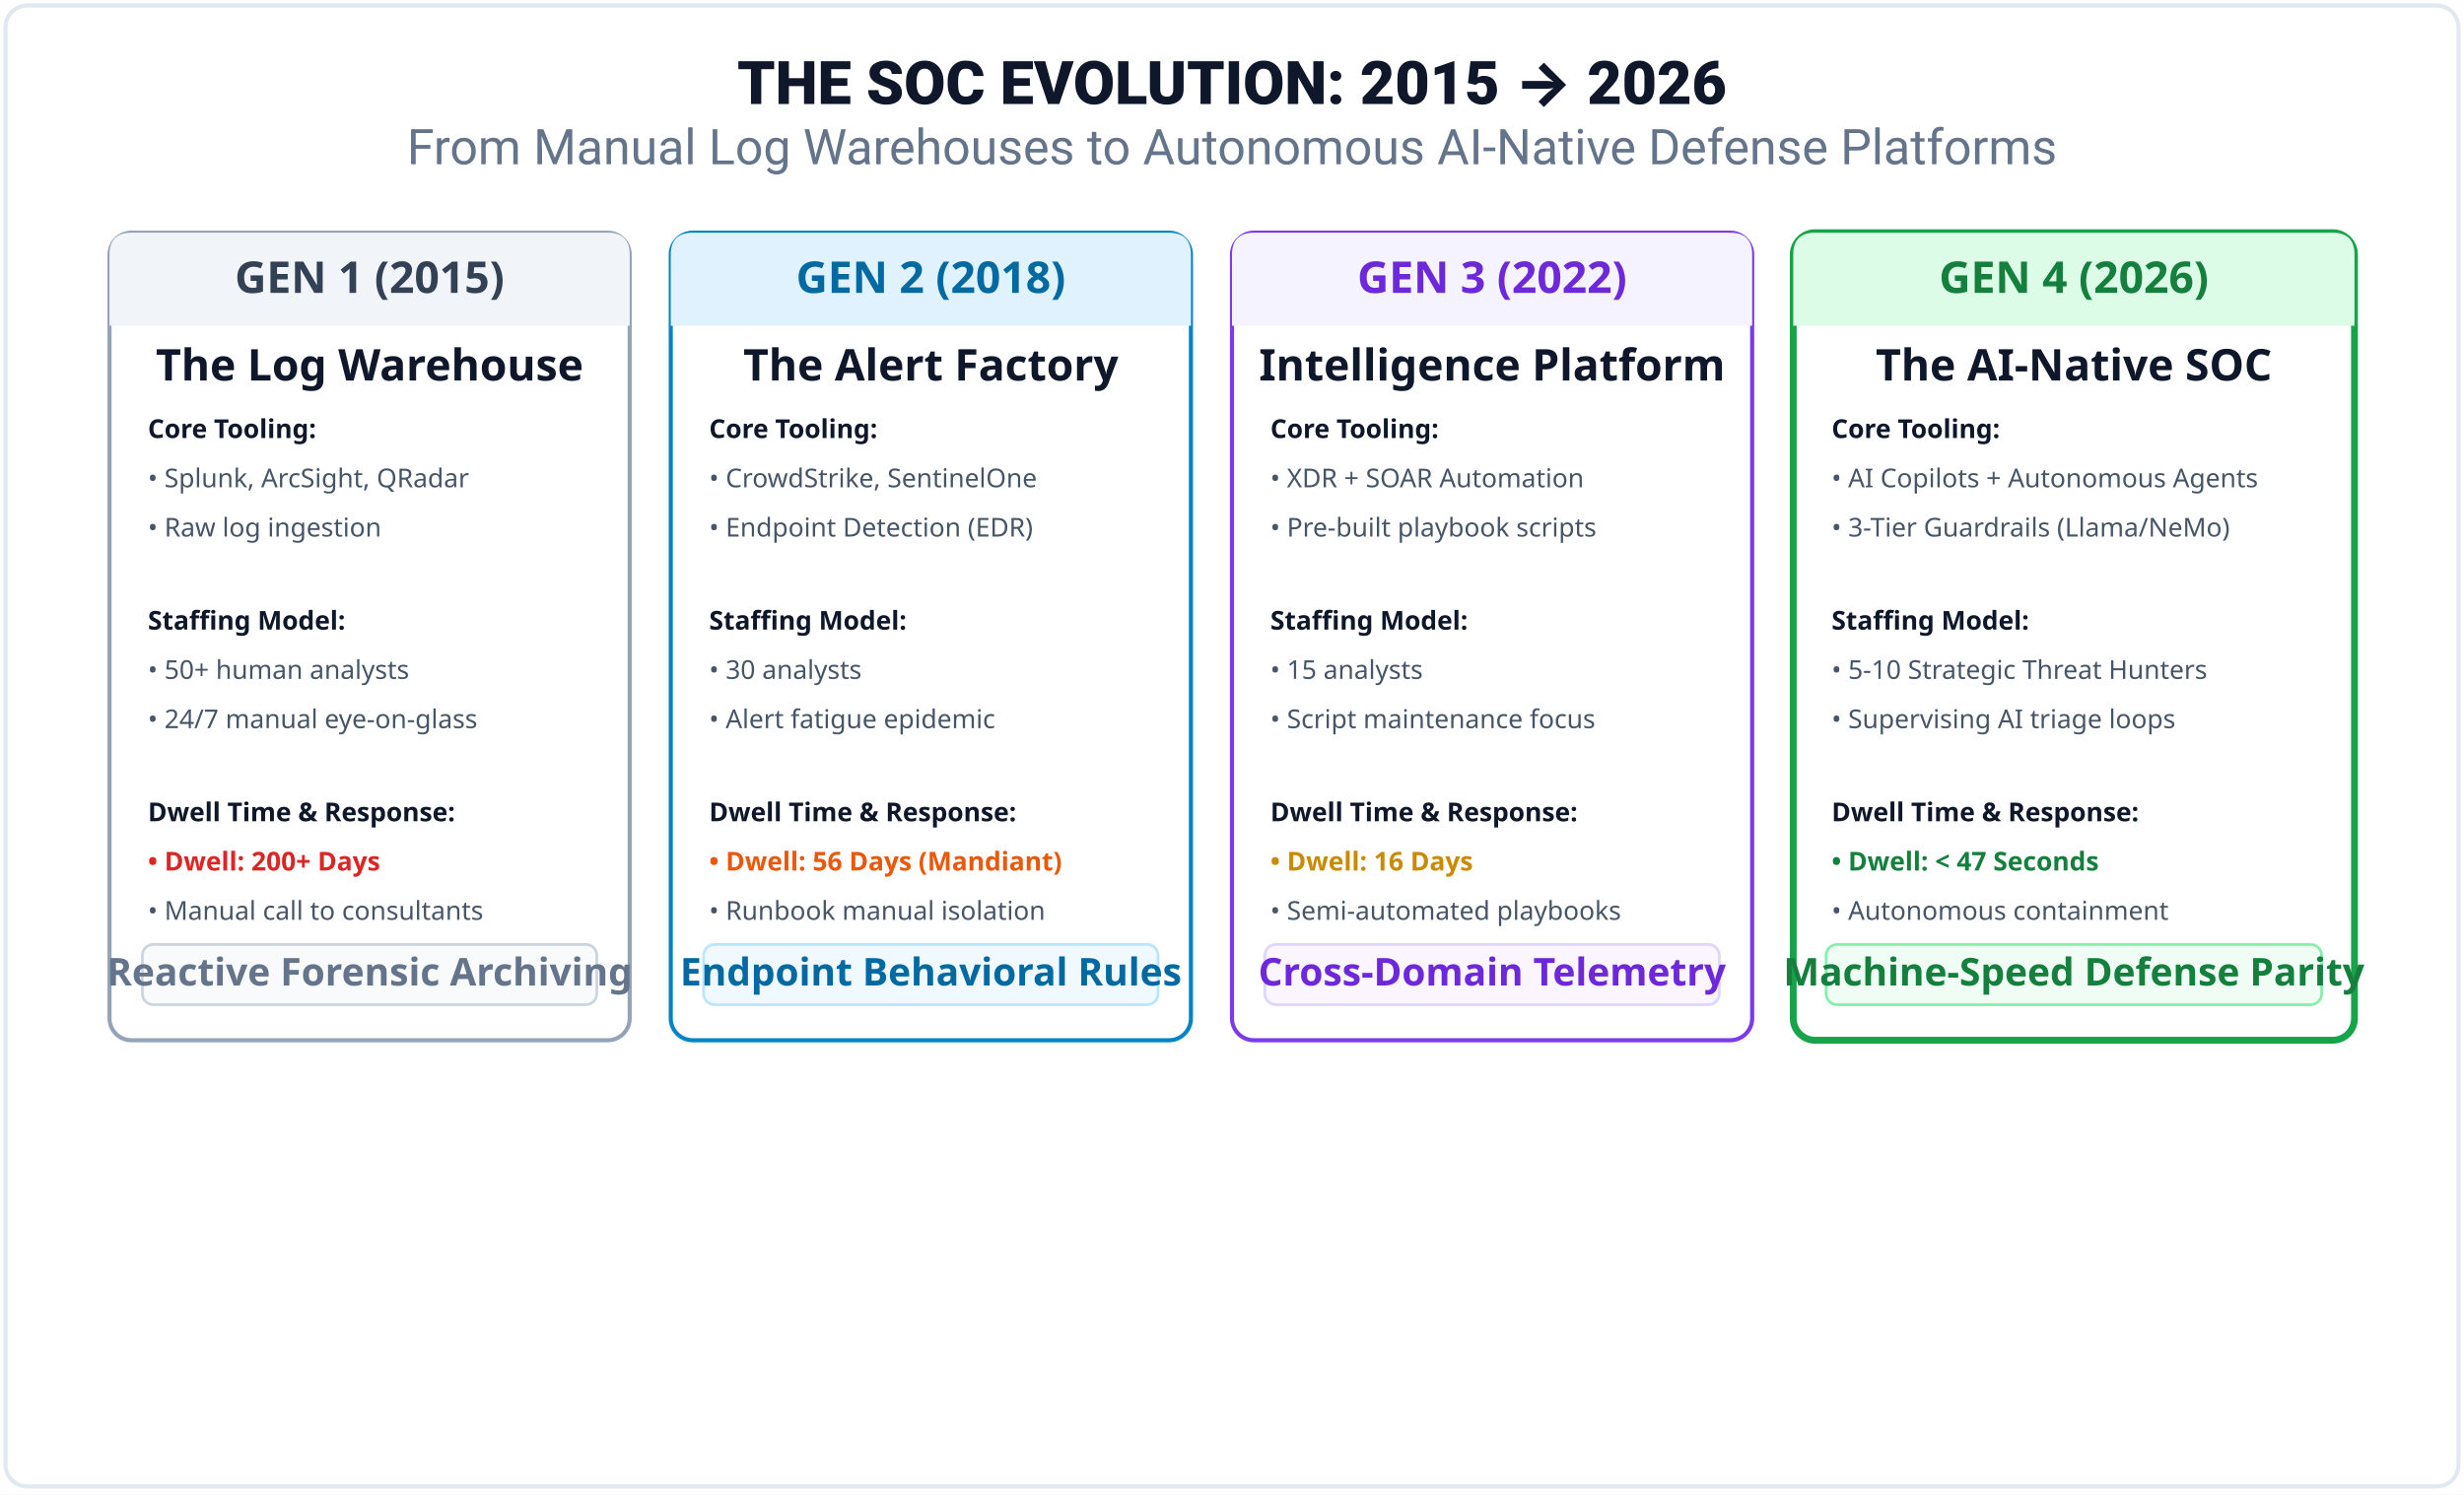
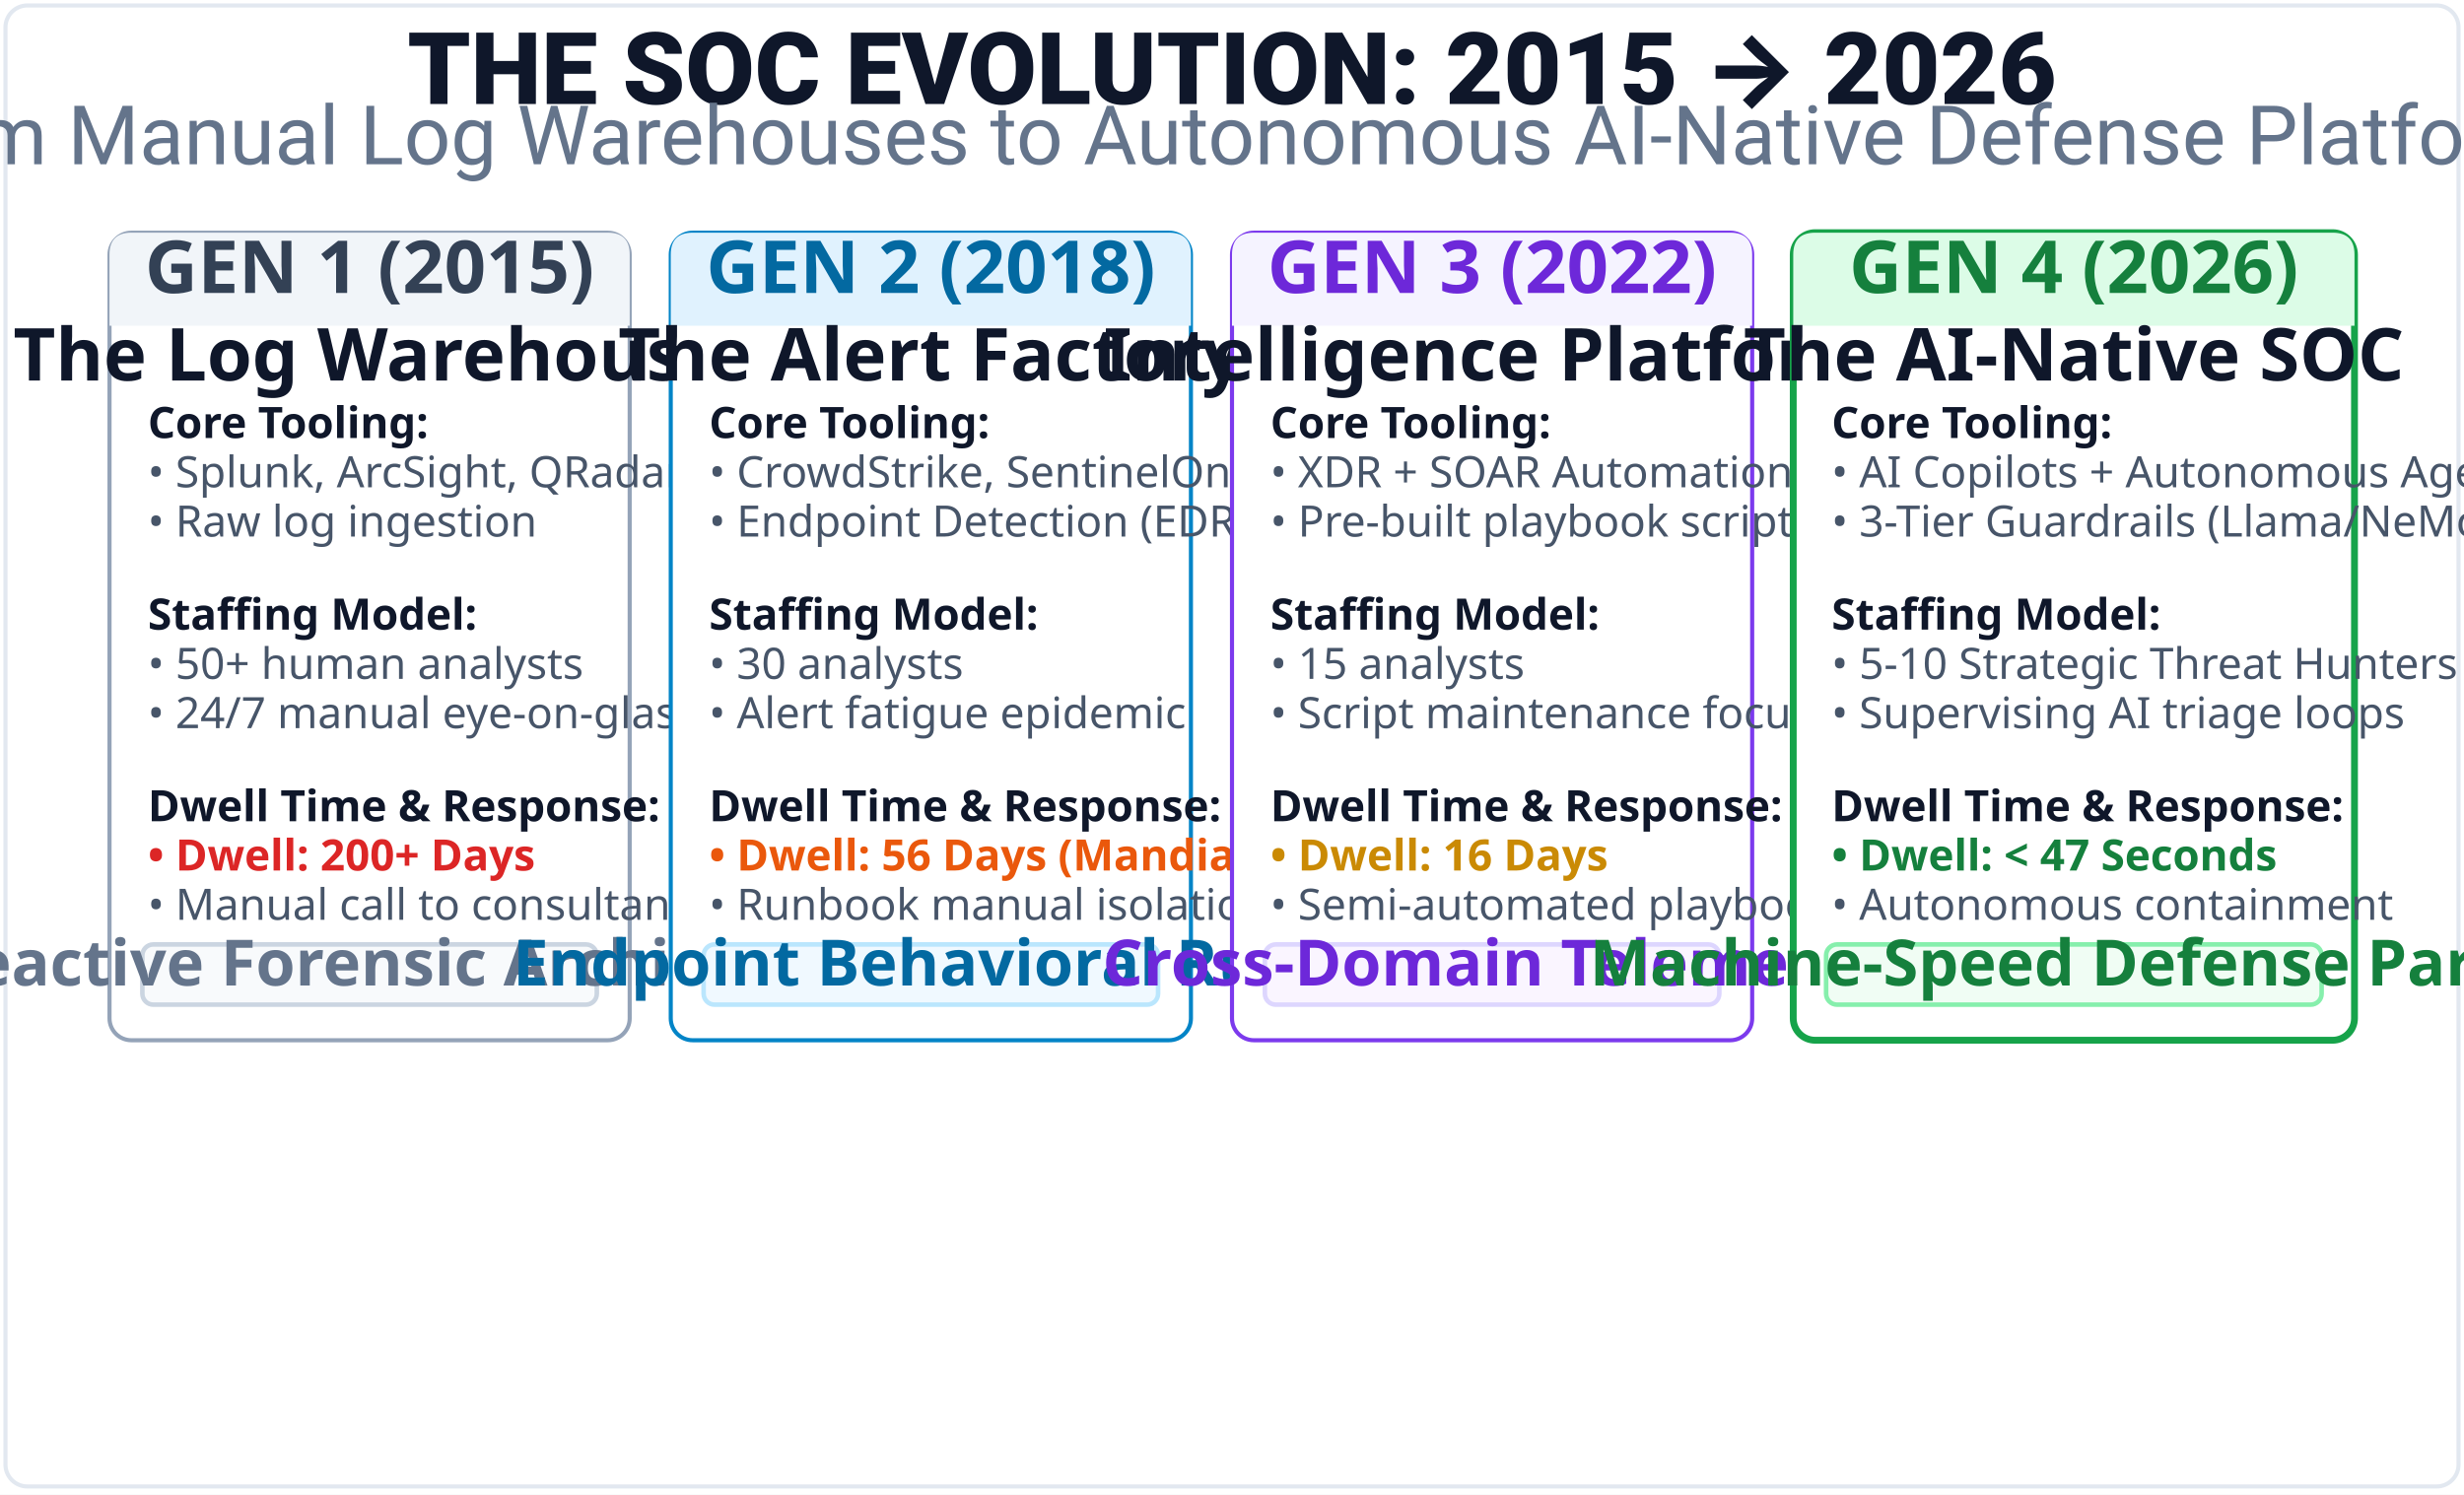
- <svg xmlns="http://www.w3.org/2000/svg" viewBox="0 0 900 546" width="100%" height="100%">
-   <rect width="900" height="546" fill="#ffffff" />
-   <rect width="896" height="541" x="2" y="2" fill="none" stroke="#e2e8f0" stroke-width="1.5" rx="8" />
-   <text x="450" y="38" fill="#0f172a" font-family="-apple-system, BlinkMacSystemFont, 'Segoe UI', Roboto, sans-serif" font-size="22" font-weight="800" text-anchor="middle">THE SOC EVOLUTION: 2015 → 2026</text>
-   <text x="450" y="60" fill="#64748b" font-family="-apple-system, BlinkMacSystemFont, 'Segoe UI', Roboto, sans-serif" font-size="18" text-anchor="middle">From Manual Log Warehouses to Autonomous AI-Native Defense Platforms</text>
-   <g transform="translate(40, 85)">
-     <rect width="190" height="295" fill="#ffffff" stroke="#94a3b8" stroke-width="1.5" rx="8" />
-     <path d="M 0 8 Q 0 0 8 0 L 182 0 Q 190 0 190 8 L 190 34 L 0 34 Z" fill="#f1f5f9" />
-     <text x="95" y="22" fill="#334155" font-family="sans-serif" font-size="16" font-weight="800" text-anchor="middle">GEN 1 (2015)</text>
-     <text x="95" y="54" fill="#0f172a" font-family="sans-serif" font-size="16" font-weight="700" text-anchor="middle">The Log Warehouse</text>
-     <g transform="translate(14, 75)" font-family="sans-serif" font-size="9.5" fill="#475569">
+ <svg xmlns="http://www.w3.org/2000/svg" viewBox="0 0 540 327.6" width="100%" height="100%">
+   <rect width="540" height="327.6" fill="#ffffff" />
+   <rect width="537.6" height="324.6" x="1.2" y="1.2" fill="none" stroke="#e2e8f0" stroke-width="0.9" rx="4.8" />
+   <text x="270" y="22.8" fill="#0f172a" font-family="-apple-system, BlinkMacSystemFont, 'Segoe UI', Roboto, sans-serif" font-size="22" font-weight="800" text-anchor="middle">THE SOC EVOLUTION: 2015 → 2026</text>
+   <text x="270" y="36" fill="#64748b" font-family="-apple-system, BlinkMacSystemFont, 'Segoe UI', Roboto, sans-serif" font-size="18" text-anchor="middle">From Manual Log Warehouses to Autonomous AI-Native Defense Platforms</text>
+   <g transform="translate(24, 51)">
+     <rect width="114" height="177" fill="#ffffff" stroke="#94a3b8" stroke-width="0.9" rx="4.8" />
+     <path d="M 0 4.8 Q 0 0 4.8 0 L 109.2 0 Q 114 0 114 4.8 L 114 20.4 L 0 20.4 Z" fill="#f1f5f9" />
+     <text x="57" y="13.2" fill="#334155" font-family="sans-serif" font-size="16" font-weight="800" text-anchor="middle">GEN 1 (2015)</text>
+     <text x="57" y="32.4" fill="#0f172a" font-family="sans-serif" font-size="16" font-weight="700" text-anchor="middle">The Log Warehouse</text>
+     <g transform="translate(8.4, 45)" font-family="sans-serif" font-size="9.5" fill="#475569">
      <text x="0" y="0" font-weight="700" fill="#0f172a">Core Tooling:</text>
-       <text x="0" y="18">• Splunk, ArcSight, QRadar</text>
-       <text x="0" y="36">• Raw log ingestion</text>
-       <text x="0" y="70" font-weight="700" fill="#0f172a">Staffing Model:</text>
-       <text x="0" y="88">• 50+ human analysts</text>
-       <text x="0" y="106">• 24/7 manual eye-on-glass</text>
-       <text x="0" y="140" font-weight="700" fill="#0f172a">Dwell Time &amp; Response:</text>
-       <text x="0" y="158" fill="#dc2626" font-weight="700">• Dwell: 200+ Days</text>
-       <text x="0" y="176">• Manual call to consultants</text>
+       <text x="0" y="10.8">• Splunk, ArcSight, QRadar</text>
+       <text x="0" y="21.6">• Raw log ingestion</text>
+       <text x="0" y="42" font-weight="700" fill="#0f172a">Staffing Model:</text>
+       <text x="0" y="52.8">• 50+ human analysts</text>
+       <text x="0" y="63.6">• 24/7 manual eye-on-glass</text>
+       <text x="0" y="84" font-weight="700" fill="#0f172a">Dwell Time &amp; Response:</text>
+       <text x="0" y="94.8" fill="#dc2626" font-weight="700">• Dwell: 200+ Days</text>
+       <text x="0" y="105.6">• Manual call to consultants</text>
    </g>
-     <rect x="12" y="260" width="166" height="22" fill="#f8fafc" stroke="#cbd5e1" rx="4" />
-     <text x="95" y="275" fill="#64748b" font-family="sans-serif" font-size="14" font-weight="700" text-anchor="middle">Reactive Forensic Archiving</text>
+     <rect x="7.2" y="156" width="99.6" height="13.2" fill="#f8fafc" stroke="#cbd5e1" rx="2.4" />
+     <text x="57" y="165" fill="#64748b" font-family="sans-serif" font-size="14" font-weight="700" text-anchor="middle">Reactive Forensic Archiving</text>
  </g>
-   <g transform="translate(245, 85)">
-     <rect width="190" height="295" fill="#ffffff" stroke="#0284c7" stroke-width="1.5" rx="8" />
-     <path d="M 0 8 Q 0 0 8 0 L 182 0 Q 190 0 190 8 L 190 34 L 0 34 Z" fill="#e0f2fe" />
-     <text x="95" y="22" fill="#0369a1" font-family="sans-serif" font-size="16" font-weight="800" text-anchor="middle">GEN 2 (2018)</text>
-     <text x="95" y="54" fill="#0f172a" font-family="sans-serif" font-size="16" font-weight="700" text-anchor="middle">The Alert Factory</text>
-     <g transform="translate(14, 75)" font-family="sans-serif" font-size="9.5" fill="#475569">
+   <g transform="translate(147, 51)">
+     <rect width="114" height="177" fill="#ffffff" stroke="#0284c7" stroke-width="0.9" rx="4.8" />
+     <path d="M 0 4.8 Q 0 0 4.8 0 L 109.2 0 Q 114 0 114 4.8 L 114 20.4 L 0 20.4 Z" fill="#e0f2fe" />
+     <text x="57" y="13.2" fill="#0369a1" font-family="sans-serif" font-size="16" font-weight="800" text-anchor="middle">GEN 2 (2018)</text>
+     <text x="57" y="32.4" fill="#0f172a" font-family="sans-serif" font-size="16" font-weight="700" text-anchor="middle">The Alert Factory</text>
+     <g transform="translate(8.4, 45)" font-family="sans-serif" font-size="9.5" fill="#475569">
      <text x="0" y="0" font-weight="700" fill="#0f172a">Core Tooling:</text>
-       <text x="0" y="18">• CrowdStrike, SentinelOne</text>
-       <text x="0" y="36">• Endpoint Detection (EDR)</text>
-       <text x="0" y="70" font-weight="700" fill="#0f172a">Staffing Model:</text>
-       <text x="0" y="88">• 30 analysts</text>
-       <text x="0" y="106">• Alert fatigue epidemic</text>
-       <text x="0" y="140" font-weight="700" fill="#0f172a">Dwell Time &amp; Response:</text>
-       <text x="0" y="158" fill="#ea580c" font-weight="700">• Dwell: 56 Days (Mandiant)</text>
-       <text x="0" y="176">• Runbook manual isolation</text>
+       <text x="0" y="10.8">• CrowdStrike, SentinelOne</text>
+       <text x="0" y="21.6">• Endpoint Detection (EDR)</text>
+       <text x="0" y="42" font-weight="700" fill="#0f172a">Staffing Model:</text>
+       <text x="0" y="52.8">• 30 analysts</text>
+       <text x="0" y="63.6">• Alert fatigue epidemic</text>
+       <text x="0" y="84" font-weight="700" fill="#0f172a">Dwell Time &amp; Response:</text>
+       <text x="0" y="94.8" fill="#ea580c" font-weight="700">• Dwell: 56 Days (Mandiant)</text>
+       <text x="0" y="105.6">• Runbook manual isolation</text>
    </g>
-     <rect x="12" y="260" width="166" height="22" fill="#f0f9ff" stroke="#bae6fd" rx="4" />
-     <text x="95" y="275" fill="#0369a1" font-family="sans-serif" font-size="14" font-weight="700" text-anchor="middle">Endpoint Behavioral Rules</text>
+     <rect x="7.2" y="156" width="99.6" height="13.2" fill="#f0f9ff" stroke="#bae6fd" rx="2.4" />
+     <text x="57" y="165" fill="#0369a1" font-family="sans-serif" font-size="14" font-weight="700" text-anchor="middle">Endpoint Behavioral Rules</text>
  </g>
-   <g transform="translate(450, 85)">
-     <rect width="190" height="295" fill="#ffffff" stroke="#7c3aed" stroke-width="1.5" rx="8" />
-     <path d="M 0 8 Q 0 0 8 0 L 182 0 Q 190 0 190 8 L 190 34 L 0 34 Z" fill="#f5f3ff" />
-     <text x="95" y="22" fill="#6d28d9" font-family="sans-serif" font-size="16" font-weight="800" text-anchor="middle">GEN 3 (2022)</text>
-     <text x="95" y="54" fill="#0f172a" font-family="sans-serif" font-size="16" font-weight="700" text-anchor="middle">Intelligence Platform</text>
-     <g transform="translate(14, 75)" font-family="sans-serif" font-size="9.5" fill="#475569">
+   <g transform="translate(270, 51)">
+     <rect width="114" height="177" fill="#ffffff" stroke="#7c3aed" stroke-width="0.9" rx="4.8" />
+     <path d="M 0 4.8 Q 0 0 4.8 0 L 109.2 0 Q 114 0 114 4.8 L 114 20.4 L 0 20.4 Z" fill="#f5f3ff" />
+     <text x="57" y="13.2" fill="#6d28d9" font-family="sans-serif" font-size="16" font-weight="800" text-anchor="middle">GEN 3 (2022)</text>
+     <text x="57" y="32.4" fill="#0f172a" font-family="sans-serif" font-size="16" font-weight="700" text-anchor="middle">Intelligence Platform</text>
+     <g transform="translate(8.4, 45)" font-family="sans-serif" font-size="9.5" fill="#475569">
      <text x="0" y="0" font-weight="700" fill="#0f172a">Core Tooling:</text>
-       <text x="0" y="18">• XDR + SOAR Automation</text>
-       <text x="0" y="36">• Pre-built playbook scripts</text>
-       <text x="0" y="70" font-weight="700" fill="#0f172a">Staffing Model:</text>
-       <text x="0" y="88">• 15 analysts</text>
-       <text x="0" y="106">• Script maintenance focus</text>
-       <text x="0" y="140" font-weight="700" fill="#0f172a">Dwell Time &amp; Response:</text>
-       <text x="0" y="158" fill="#ca8a04" font-weight="700">• Dwell: 16 Days</text>
-       <text x="0" y="176">• Semi-automated playbooks</text>
+       <text x="0" y="10.8">• XDR + SOAR Automation</text>
+       <text x="0" y="21.6">• Pre-built playbook scripts</text>
+       <text x="0" y="42" font-weight="700" fill="#0f172a">Staffing Model:</text>
+       <text x="0" y="52.8">• 15 analysts</text>
+       <text x="0" y="63.6">• Script maintenance focus</text>
+       <text x="0" y="84" font-weight="700" fill="#0f172a">Dwell Time &amp; Response:</text>
+       <text x="0" y="94.8" fill="#ca8a04" font-weight="700">• Dwell: 16 Days</text>
+       <text x="0" y="105.6">• Semi-automated playbooks</text>
    </g>
-     <rect x="12" y="260" width="166" height="22" fill="#faf5ff" stroke="#ddd6fe" rx="4" />
-     <text x="95" y="275" fill="#6d28d9" font-family="sans-serif" font-size="14" font-weight="700" text-anchor="middle">Cross-Domain Telemetry</text>
+     <rect x="7.2" y="156" width="99.6" height="13.2" fill="#faf5ff" stroke="#ddd6fe" rx="2.4" />
+     <text x="57" y="165" fill="#6d28d9" font-family="sans-serif" font-size="14" font-weight="700" text-anchor="middle">Cross-Domain Telemetry</text>
  </g>
-   <g transform="translate(655, 85)">
-     <rect width="205" height="295" fill="#ffffff" stroke="#16a34a" stroke-width="2.5" rx="8" />
-     <path d="M 0 8 Q 0 0 8 0 L 197 0 Q 205 0 205 8 L 205 34 L 0 34 Z" fill="#dcfce7" />
-     <text x="102.5" y="22" fill="#15803d" font-family="sans-serif" font-size="16" font-weight="800" text-anchor="middle">GEN 4 (2026)</text>
-     <text x="102.5" y="54" fill="#0f172a" font-family="sans-serif" font-size="16" font-weight="800" text-anchor="middle">The AI-Native SOC</text>
-     <g transform="translate(14, 75)" font-family="sans-serif" font-size="9.5" fill="#475569">
+   <g transform="translate(393, 51)">
+     <rect width="123" height="177" fill="#ffffff" stroke="#16a34a" stroke-width="1.5" rx="4.8" />
+     <path d="M 0 4.8 Q 0 0 4.8 0 L 118.2 0 Q 123 0 123 4.8 L 123 20.4 L 0 20.4 Z" fill="#dcfce7" />
+     <text x="61.5" y="13.2" fill="#15803d" font-family="sans-serif" font-size="16" font-weight="800" text-anchor="middle">GEN 4 (2026)</text>
+     <text x="61.5" y="32.4" fill="#0f172a" font-family="sans-serif" font-size="16" font-weight="800" text-anchor="middle">The AI-Native SOC</text>
+     <g transform="translate(8.4, 45)" font-family="sans-serif" font-size="9.5" fill="#475569">
      <text x="0" y="0" font-weight="700" fill="#0f172a">Core Tooling:</text>
-       <text x="0" y="18">• AI Copilots + Autonomous Agents</text>
-       <text x="0" y="36">• 3-Tier Guardrails (Llama/NeMo)</text>
-       <text x="0" y="70" font-weight="700" fill="#0f172a">Staffing Model:</text>
-       <text x="0" y="88">• 5-10 Strategic Threat Hunters</text>
-       <text x="0" y="106">• Supervising AI triage loops</text>
-       <text x="0" y="140" font-weight="700" fill="#0f172a">Dwell Time &amp; Response:</text>
-       <text x="0" y="158" fill="#15803d" font-weight="800">• Dwell: &lt; 47 Seconds</text>
-       <text x="0" y="176">• Autonomous containment</text>
+       <text x="0" y="10.8">• AI Copilots + Autonomous Agents</text>
+       <text x="0" y="21.6">• 3-Tier Guardrails (Llama/NeMo)</text>
+       <text x="0" y="42" font-weight="700" fill="#0f172a">Staffing Model:</text>
+       <text x="0" y="52.8">• 5-10 Strategic Threat Hunters</text>
+       <text x="0" y="63.6">• Supervising AI triage loops</text>
+       <text x="0" y="84" font-weight="700" fill="#0f172a">Dwell Time &amp; Response:</text>
+       <text x="0" y="94.8" fill="#15803d" font-weight="800">• Dwell: &lt; 47 Seconds</text>
+       <text x="0" y="105.6">• Autonomous containment</text>
    </g>
-     <rect x="12" y="260" width="181" height="22" fill="#f0fdf4" stroke="#86efac" rx="4" />
-     <text x="102.5" y="275" fill="#15803d" font-family="sans-serif" font-size="14" font-weight="800" text-anchor="middle">Machine-Speed Defense Parity</text>
+     <rect x="7.2" y="156" width="108.6" height="13.2" fill="#f0fdf4" stroke="#86efac" rx="2.4" />
+     <text x="61.5" y="165" fill="#15803d" font-family="sans-serif" font-size="14" font-weight="800" text-anchor="middle">Machine-Speed Defense Parity</text>
  </g>
</svg>
